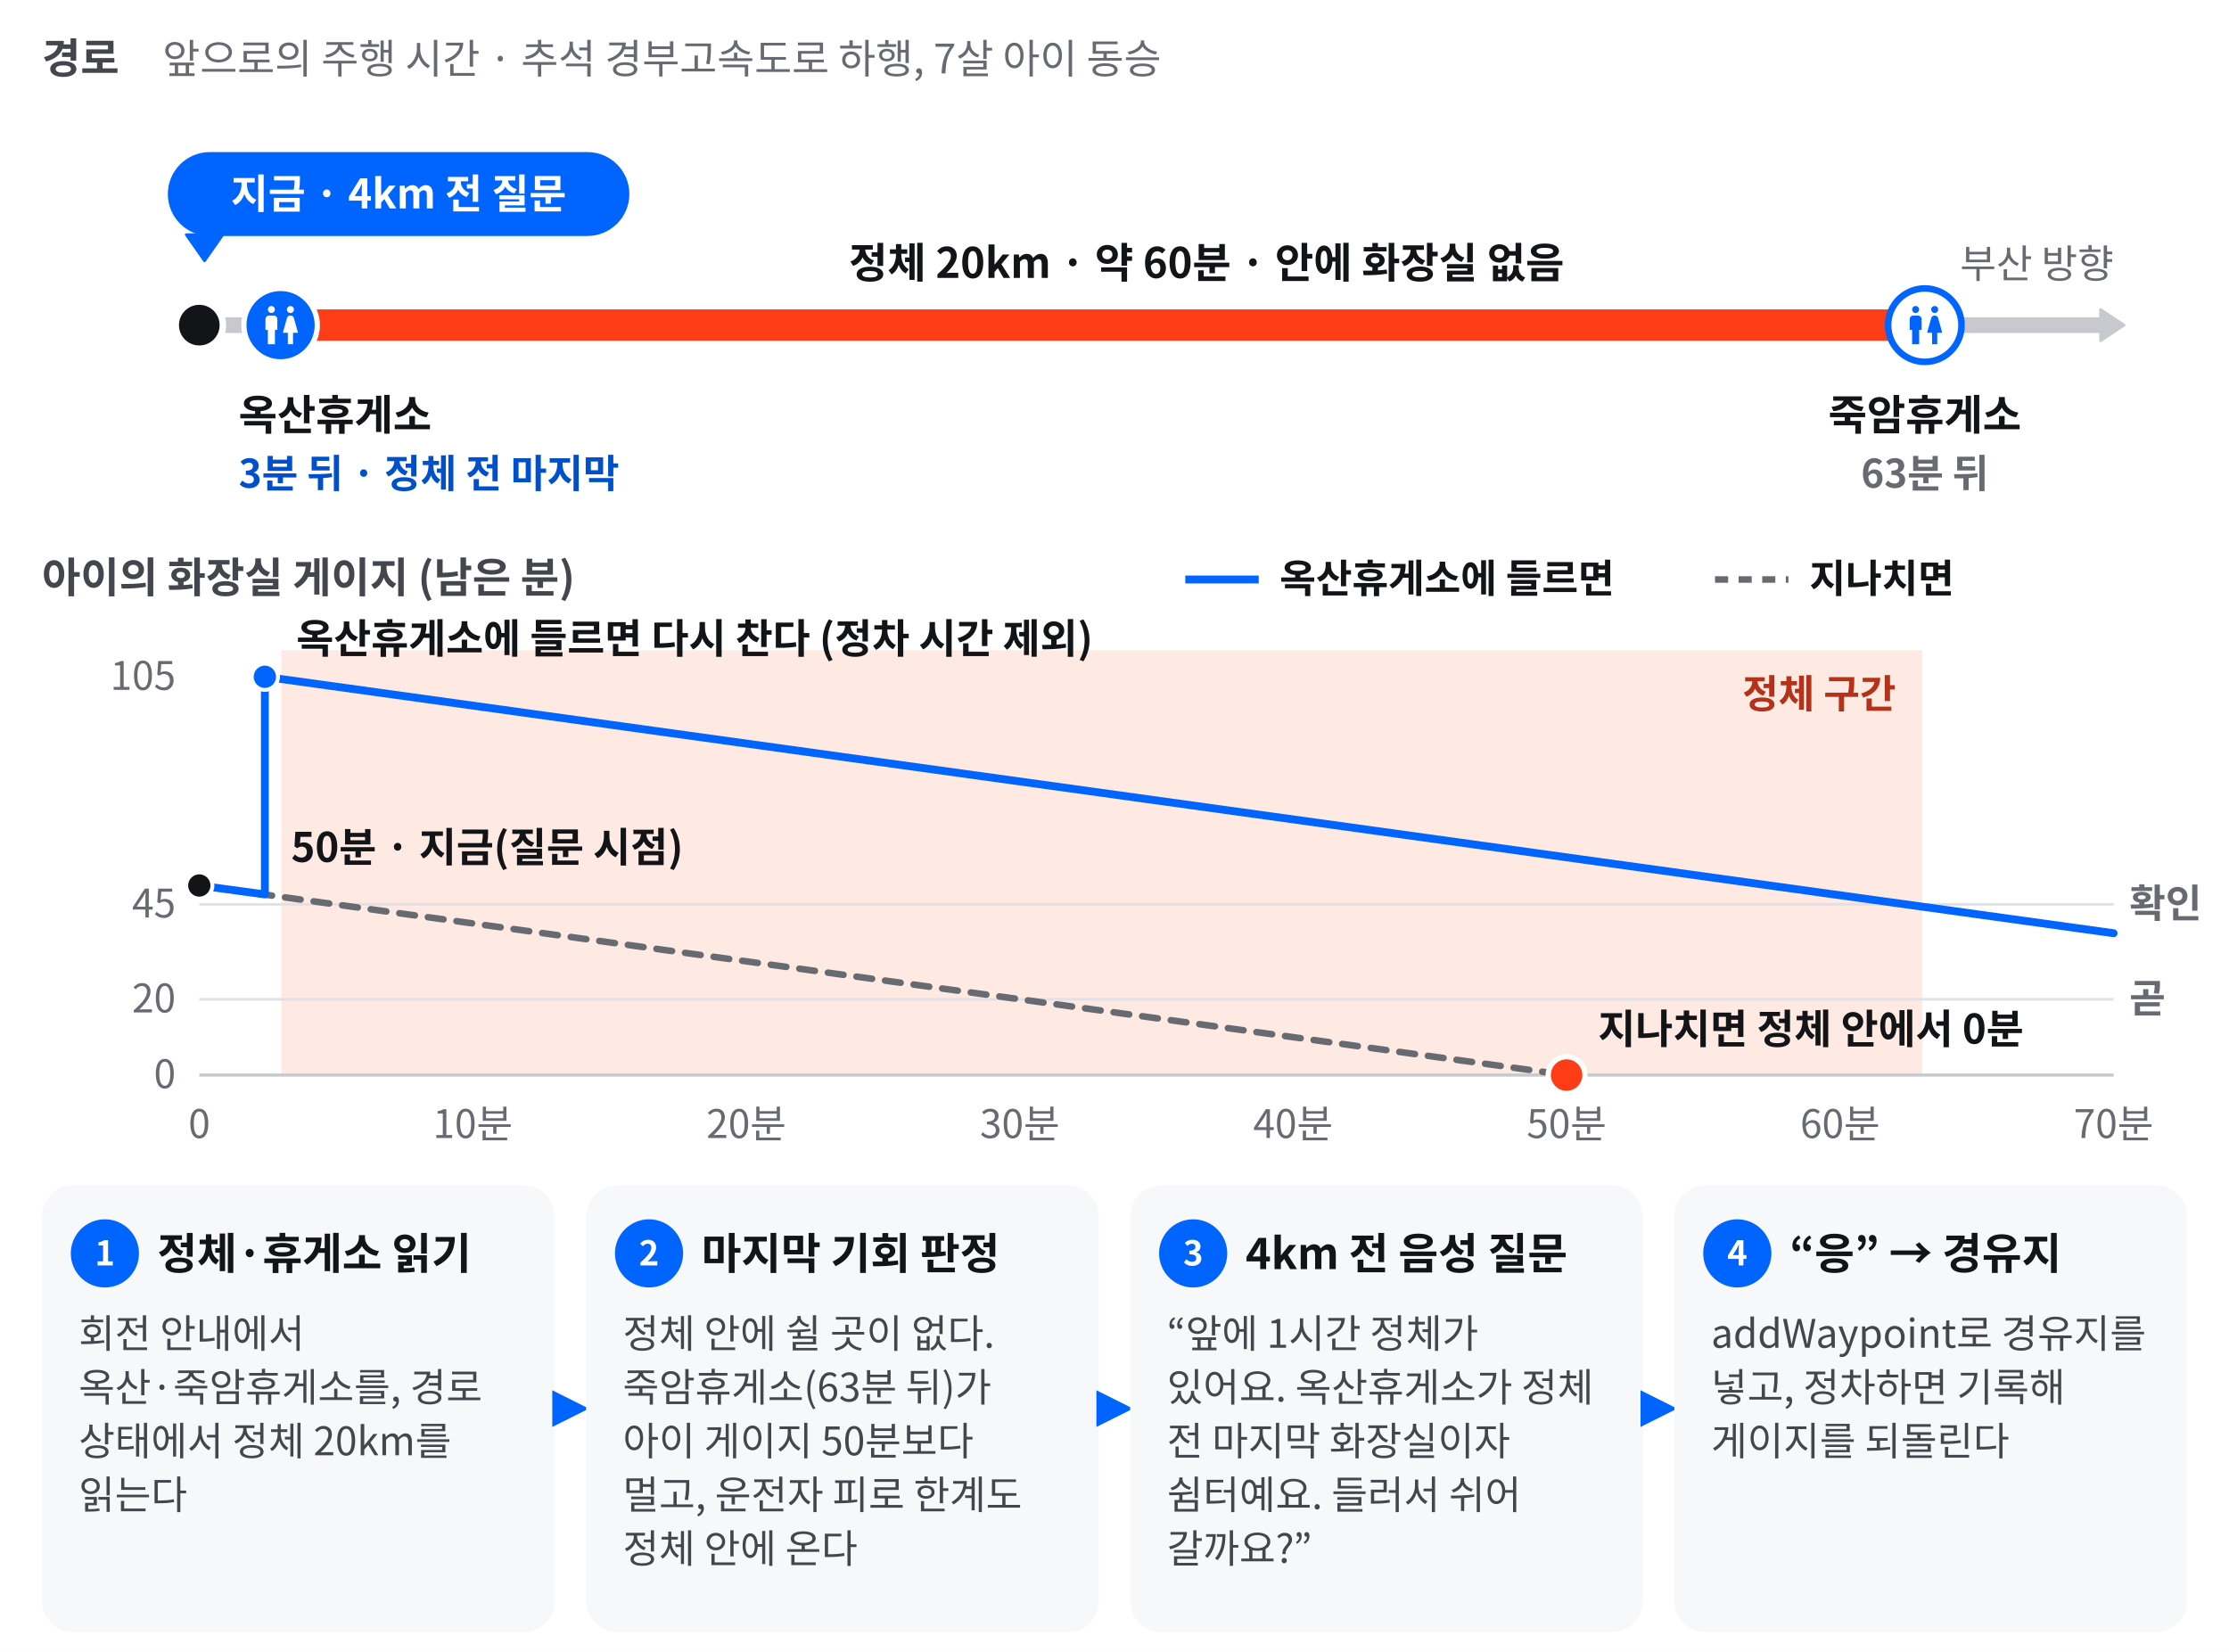
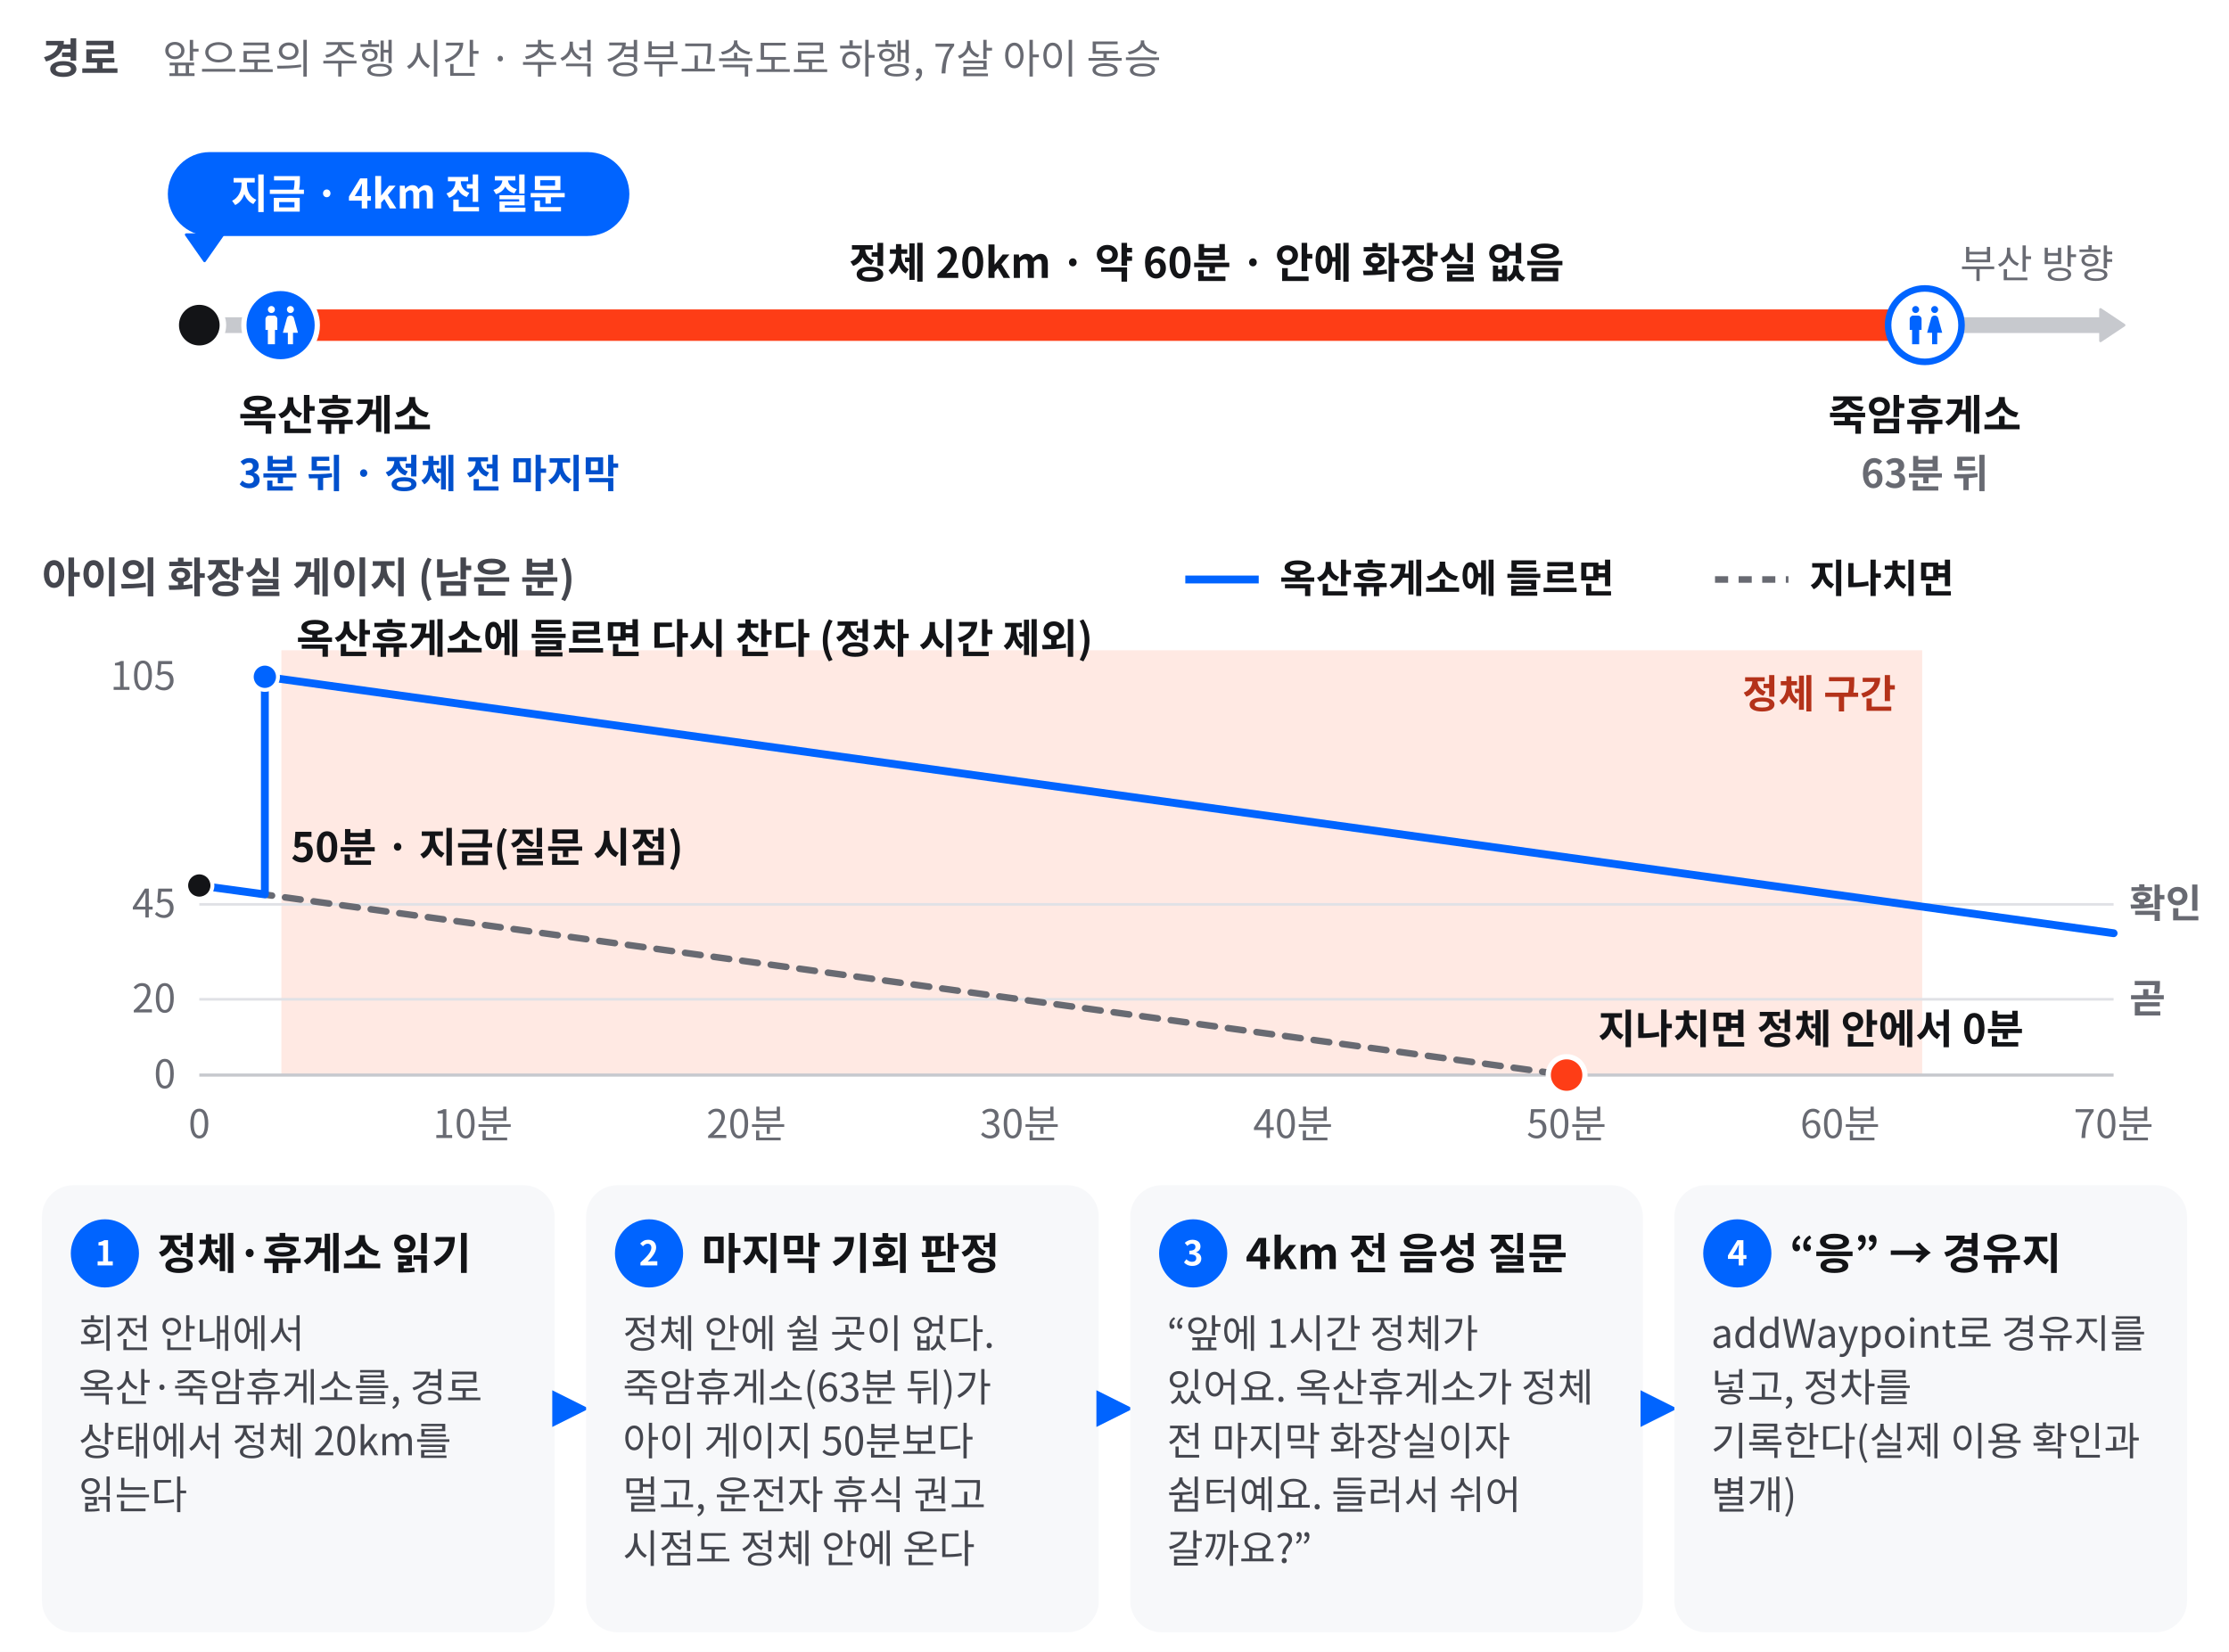
<svg xmlns="http://www.w3.org/2000/svg" width="850" height="630" viewBox="0 0 850 630" font-family="Pretendard, 'Noto Sans CJK KR', NanumGothic, sans-serif">
  <defs>
    <marker id="arrA" viewBox="0 0 10 10" refX="8.5" refY="5" markerWidth="7" markerHeight="7" orient="auto">
      <path d="M0,0 L10,5 L0,10 z" fill="#0064FF" />
    </marker>
    <marker id="arrG" viewBox="0 0 10 10" refX="8.5" refY="5" markerWidth="7" markerHeight="7" orient="auto">
      <path d="M0,0 L10,5 L0,10 z" fill="#686A72" />
    </marker>
    <marker id="arrK" viewBox="0 0 10 10" refX="8.5" refY="5" markerWidth="7" markerHeight="7" orient="auto">
      <path d="M0,0 L10,5 L0,10 z" fill="#44464E" />
    </marker>
  </defs>
  <rect width="850" height="630" fill="#FFFFFF" />
  <text x="16.0" y="28.0" font-size="16.0" font-weight="800" fill="#44464E" text-anchor="start">경로</text>
  <text x="62.0" y="28.0" font-size="15.5" font-weight="500" fill="#686A72" text-anchor="start">앞으로의 주행 시간 · 추석 경부고속도로 하행, 7살 아이 동승</text>
  <line x1="76.0" y1="124.0" x2="802.0" y2="124.0" stroke="#C7C9CE" stroke-width="6.0" stroke-linecap="round" />
  <path d="M 810.0 124.0 l -9 -6 l 0 12 z" fill="#C7C9CE" stroke="#C7C9CE" stroke-width="1.0" stroke-linecap="round" stroke-linejoin="round" />
  <text x="806.0" y="106.0" font-size="15.0" font-weight="500" fill="#686A72" text-anchor="end">부산 방향</text>
  <rect x="107.3" y="118.0" width="625.7" height="12.0" rx="4.0" fill="#FE3D16" />
  <text x="460.1" y="106.0" font-size="16.0" font-weight="800" fill="#131417" text-anchor="middle">정체 20km · 약 60분 · 안에 화장실 없음</text>
  <rect x="64.0" y="58.0" width="176.0" height="32.0" rx="16.0" fill="#0064FF" />
  <text x="152.0" y="79.5" font-size="15.5" font-weight="800" fill="#FFFFFF" text-anchor="middle">지금 · 4km 전 질문</text>
  <path d="M 78.0 89.5 l 7 0 l -7 10 l -7 -10 z" fill="#0064FF" stroke="#0064FF" stroke-width="1.0" stroke-linecap="round" stroke-linejoin="round" />
  <circle cx="76.0" cy="124.0" r="9.0" fill="#131417" stroke="#FFFFFF" stroke-width="2.5" />
  <circle cx="107.0" cy="124.0" r="14.0" fill="#0064FF" stroke="#FFFFFF" stroke-width="2.0" />
  <path d="M212-80v-300h-50v-228q0-29 21.5-50.5t50.24-21.5h104.52q28.74 0 50.24 21.5Q410-637 410-608v228h-50v300H212Zm74.08-654q-30.08 0-51.58-21.42t-21.5-51.5q0-30.08 21.42-51.58t51.5-21.5q30.08 0 51.58 21.42t21.5 51.5q0 30.08-21.42 51.58t-51.5 21.5ZM630-80v-240H526l86-311q7.22-23.59 26.61-36.3Q658-680 684-680t45.39 12.7Q748.78-654.59 756-631l86 311H738v240H630Zm54.08-654q-30.08 0-51.58-21.42t-21.5-51.5q0-30.08 21.42-51.58t51.5-21.5q30.08 0 51.58 21.42t21.5 51.5q0 30.08-21.42 51.58t-51.5 21.5Z" fill="#FFFFFF" transform="translate(98.28 115.25) scale(0.01823) translate(0 960)" />
  <text x="91.0" y="164.0" font-size="16.0" font-weight="800" fill="#131417" text-anchor="start">옥산휴게소</text>
  <text x="91.0" y="186.0" font-size="15.0" font-weight="700" fill="#0050CC" text-anchor="start">3분 뒤 · 정체 전 마지막</text>
  <circle cx="734.0" cy="124.0" r="14.0" fill="#FFFFFF" stroke="#0064FF" stroke-width="2.5" />
  <path d="M212-80v-300h-50v-228q0-29 21.5-50.5t50.24-21.5h104.52q28.74 0 50.24 21.5Q410-637 410-608v228h-50v300H212Zm74.08-654q-30.08 0-51.58-21.42t-21.5-51.5q0-30.08 21.42-51.58t51.5-21.5q30.08 0 51.58 21.42t21.5 51.5q0 30.08-21.42 51.58t-51.5 21.5ZM630-80v-240H526l86-311q7.22-23.59 26.61-36.3Q658-680 684-680t45.39 12.7Q748.78-654.59 756-631l86 311H738v240H630Zm54.08-654q-30.08 0-51.58-21.42t-21.5-51.5q0-30.08 21.42-51.58t51.5-21.5q30.08 0 51.58 21.42t21.5 51.5q0 30.08-21.42 51.58t-51.5 21.5Z" fill="#0064FF" transform="translate(725.29 115.25) scale(0.01823) translate(0 960)" />
  <text x="734.0" y="164.0" font-size="16.0" font-weight="800" fill="#131417" text-anchor="middle">죽암휴게소</text>
  <text x="734.0" y="186.0" font-size="15.0" font-weight="600" fill="#686A72" text-anchor="middle">63분 뒤</text>
  <text x="16.0" y="226.0" font-size="16.0" font-weight="800" fill="#44464E" text-anchor="start">아이의 화장실 게이지 (남은 분)</text>
  <line x1="452.0" y1="221.0" x2="480.0" y2="221.0" stroke="#0064FF" stroke-width="3.0" stroke-linecap="butt" />
  <text x="488.0" y="226.0" font-size="15.0" font-weight="600" fill="#131417" text-anchor="start">옥산휴게소에 들르면</text>
  <line x1="654.0" y1="221.0" x2="682.0" y2="221.0" stroke="#686A72" stroke-width="2.5" stroke-linecap="butt" stroke-dasharray="5 4" />
  <text x="690.0" y="226.0" font-size="15.0" font-weight="600" fill="#131417" text-anchor="start">지나치면</text>
  <rect x="107.3" y="248.0" width="625.7" height="162.0" rx="0.0" fill="#FFE9E3" />
  <text x="723.0" y="270.0" font-size="15.0" font-weight="800" fill="#B4321A" text-anchor="end">정체 구간</text>
  <line x1="76.0" y1="344.9" x2="806.0" y2="344.9" stroke="#E0E1E6" stroke-width="1.0" stroke-linecap="butt" />
  <text x="812.0" y="349.9" font-size="15.0" font-weight="600" fill="#686A72" text-anchor="start">확인</text>
  <line x1="76.0" y1="381.1" x2="806.0" y2="381.1" stroke="#E0E1E6" stroke-width="1.0" stroke-linecap="butt" />
  <text x="812.0" y="386.1" font-size="15.0" font-weight="600" fill="#686A72" text-anchor="start">곧</text>
  <line x1="76.0" y1="410.0" x2="806.0" y2="410.0" stroke="#C7C9CE" stroke-width="1.2" stroke-linecap="butt" />
  <text x="67.0" y="415.0" font-size="15.0" font-weight="500" fill="#686A72" text-anchor="end">0</text>
  <text x="67.0" y="386.1" font-size="15.0" font-weight="500" fill="#686A72" text-anchor="end">20</text>
  <text x="67.0" y="349.9" font-size="15.0" font-weight="500" fill="#686A72" text-anchor="end">45</text>
  <text x="67.0" y="263.1" font-size="15.0" font-weight="500" fill="#686A72" text-anchor="end">105</text>
  <text x="76.0" y="434.0" font-size="15.0" font-weight="500" fill="#686A72" text-anchor="middle">0</text>
  <text x="180.3" y="434.0" font-size="15.0" font-weight="500" fill="#686A72" text-anchor="middle">10분</text>
  <text x="284.6" y="434.0" font-size="15.0" font-weight="500" fill="#686A72" text-anchor="middle">20분</text>
  <text x="388.9" y="434.0" font-size="15.0" font-weight="500" fill="#686A72" text-anchor="middle">30분</text>
  <text x="493.1" y="434.0" font-size="15.0" font-weight="500" fill="#686A72" text-anchor="middle">40분</text>
  <text x="597.4" y="434.0" font-size="15.0" font-weight="500" fill="#686A72" text-anchor="middle">50분</text>
  <text x="701.7" y="434.0" font-size="15.0" font-weight="500" fill="#686A72" text-anchor="middle">60분</text>
  <text x="806.0" y="434.0" font-size="15.0" font-weight="500" fill="#686A72" text-anchor="middle">70분</text>
  <path d="M 76.0 337.7 L 597.4 410.0" fill="none" stroke="#686A72" stroke-width="2.5" stroke-linecap="round" stroke-linejoin="round" stroke-dasharray="6 5" />
  <circle cx="597.4" cy="410.0" r="7.0" fill="#FE3D16" stroke="#FFFFFF" stroke-width="2.0" />
  <text x="609.4" y="398.0" font-size="15.5" font-weight="800" fill="#131417" text-anchor="start">지나치면 정체 안에서 0분</text>
  <path d="M 76.0 337.7 L 101.0 341.1 L 101.0 258.1 L 806.0 355.9" fill="none" stroke="#0064FF" stroke-width="3.0" stroke-linecap="round" stroke-linejoin="round" />
  <circle cx="101.0" cy="258.1" r="5.0" fill="#0064FF" stroke="#FFFFFF" stroke-width="1.5" />
  <text x="113.0" y="249.1" font-size="15.5" font-weight="700" fill="#131417" text-anchor="start">옥산휴게소에 들르면 다시 찬다 (정차 시간 제외)</text>
  <circle cx="76.0" cy="337.7" r="5.0" fill="#131417" stroke="#FFFFFF" stroke-width="1.5" />
  <text x="111.0" y="328.7" font-size="15.5" font-weight="800" fill="#131417" text-anchor="start">50분 · 지금(질문 시점)</text>
  <rect x="16.0" y="452.0" width="195.5" height="170.5" rx="12.0" fill="#F7F8FA" />
  <circle cx="40.0" cy="478.0" r="13.0" fill="#0064FF" />
  <text x="40.0" y="482.6" font-size="13.0" font-weight="700" fill="#FFFFFF" text-anchor="middle">1</text>
  <text x="60.0" y="484.0" font-size="16.5" font-weight="800" fill="#131417" text-anchor="start">정체·휴게소 읽기</text>
  <text x="30.0" y="514.0" font-size="15.0" font-weight="500" fill="#44464E" text-anchor="start">회전 안내에서</text>
  <text x="30.0" y="534.5" font-size="15.0" font-weight="500" fill="#44464E" text-anchor="start">옥산·죽암휴게소를, 경로</text>
  <text x="30.0" y="555.0" font-size="15.0" font-weight="500" fill="#44464E" text-anchor="start">상태에서 정체 20km를</text>
  <text x="30.0" y="575.5" font-size="15.0" font-weight="500" fill="#44464E" text-anchor="start">읽는다</text>
  <line x1="212.5" y1="537.2" x2="222.5" y2="537.2" stroke="#0064FF" stroke-width="2.0" stroke-linecap="butt" marker-end="url(#arrA)" />
  <rect x="223.5" y="452.0" width="195.5" height="170.5" rx="12.0" fill="#F7F8FA" />
  <circle cx="247.5" cy="478.0" r="13.0" fill="#0064FF" />
  <text x="247.5" y="482.6" font-size="13.0" font-weight="700" fill="#FFFFFF" text-anchor="middle">2</text>
  <text x="267.5" y="484.0" font-size="16.5" font-weight="800" fill="#131417" text-anchor="start">마지막 기회 판정</text>
  <text x="237.5" y="514.0" font-size="15.0" font-weight="500" fill="#44464E" text-anchor="start">정체 안에 쉴 곳이 없다.</text>
  <text x="237.5" y="534.5" font-size="15.0" font-weight="500" fill="#44464E" text-anchor="start">죽암휴게소(63분 뒤)가</text>
  <text x="237.5" y="555.0" font-size="15.0" font-weight="500" fill="#44464E" text-anchor="start">아이 게이지 50분보다</text>
-   <text x="237.5" y="575.5" font-size="15.0" font-weight="500" fill="#44464E" text-anchor="start">멀고, 운전자 피로 한계도</text>
-   <text x="237.5" y="596.0" font-size="15.0" font-weight="500" fill="#44464E" text-anchor="start">정체 안에 온다</text>
+   <text x="237.5" y="575.5" font-size="15.0" font-weight="500" fill="#44464E" text-anchor="start">멀고, 운전자 휴식 권고</text>
+   <text x="237.5" y="596.0" font-size="15.0" font-weight="500" fill="#44464E" text-anchor="start">시점도 정체 안에 온다</text>
  <line x1="420.0" y1="537.2" x2="430.0" y2="537.2" stroke="#0064FF" stroke-width="2.0" stroke-linecap="butt" marker-end="url(#arrA)" />
  <rect x="431.0" y="452.0" width="195.5" height="170.5" rx="12.0" fill="#F7F8FA" />
  <circle cx="455.0" cy="478.0" r="13.0" fill="#0064FF" />
  <text x="455.0" y="482.6" font-size="13.0" font-weight="700" fill="#FFFFFF" text-anchor="middle">3</text>
  <text x="475.0" y="484.0" font-size="16.5" font-weight="800" fill="#131417" text-anchor="start">4km 전 음성 질문</text>
  <text x="445.0" y="514.0" font-size="15.0" font-weight="500" fill="#44464E" text-anchor="start">“앞에 1시간 정체가</text>
  <text x="445.0" y="534.5" font-size="15.0" font-weight="500" fill="#44464E" text-anchor="start">있어요. 옥산휴게소가 정체</text>
  <text x="445.0" y="555.0" font-size="15.0" font-weight="500" fill="#44464E" text-anchor="start">전 마지막 화장실이자</text>
  <text x="445.0" y="575.5" font-size="15.0" font-weight="500" fill="#44464E" text-anchor="start">쉼터예요. 들러서 쉬어</text>
  <text x="445.0" y="596.0" font-size="15.0" font-weight="500" fill="#44464E" text-anchor="start">갈까요?”</text>
  <line x1="627.5" y1="537.2" x2="637.5" y2="537.2" stroke="#0064FF" stroke-width="2.0" stroke-linecap="butt" marker-end="url(#arrA)" />
  <rect x="638.5" y="452.0" width="195.5" height="170.5" rx="12.0" fill="#F7F8FA" />
  <circle cx="662.5" cy="478.0" r="13.0" fill="#0064FF" />
  <text x="662.5" y="482.6" font-size="13.0" font-weight="700" fill="#FFFFFF" text-anchor="middle">4</text>
  <text x="682.5" y="484.0" font-size="16.5" font-weight="800" fill="#131417" text-anchor="start">“응” → 경유지</text>
  <text x="652.5" y="514.0" font-size="15.0" font-weight="500" fill="#44464E" text-anchor="start">addWaypoint로 경유지를</text>
-   <text x="652.5" y="534.5" font-size="15.0" font-weight="500" fill="#44464E" text-anchor="start">넣고, 정차하면 기록해</text>
-   <text x="652.5" y="555.0" font-size="15.0" font-weight="500" fill="#44464E" text-anchor="start">게이지를 되돌린다</text>
+   <text x="652.5" y="534.5" font-size="15.0" font-weight="500" fill="#44464E" text-anchor="start">넣고, 정차를</text>
+   <text x="652.5" y="555.0" font-size="15.0" font-weight="500" fill="#44464E" text-anchor="start">기록한다(실제 이용 확인과</text>
+   <text x="652.5" y="575.5" font-size="15.0" font-weight="500" fill="#44464E" text-anchor="start">별개)</text>
</svg>
